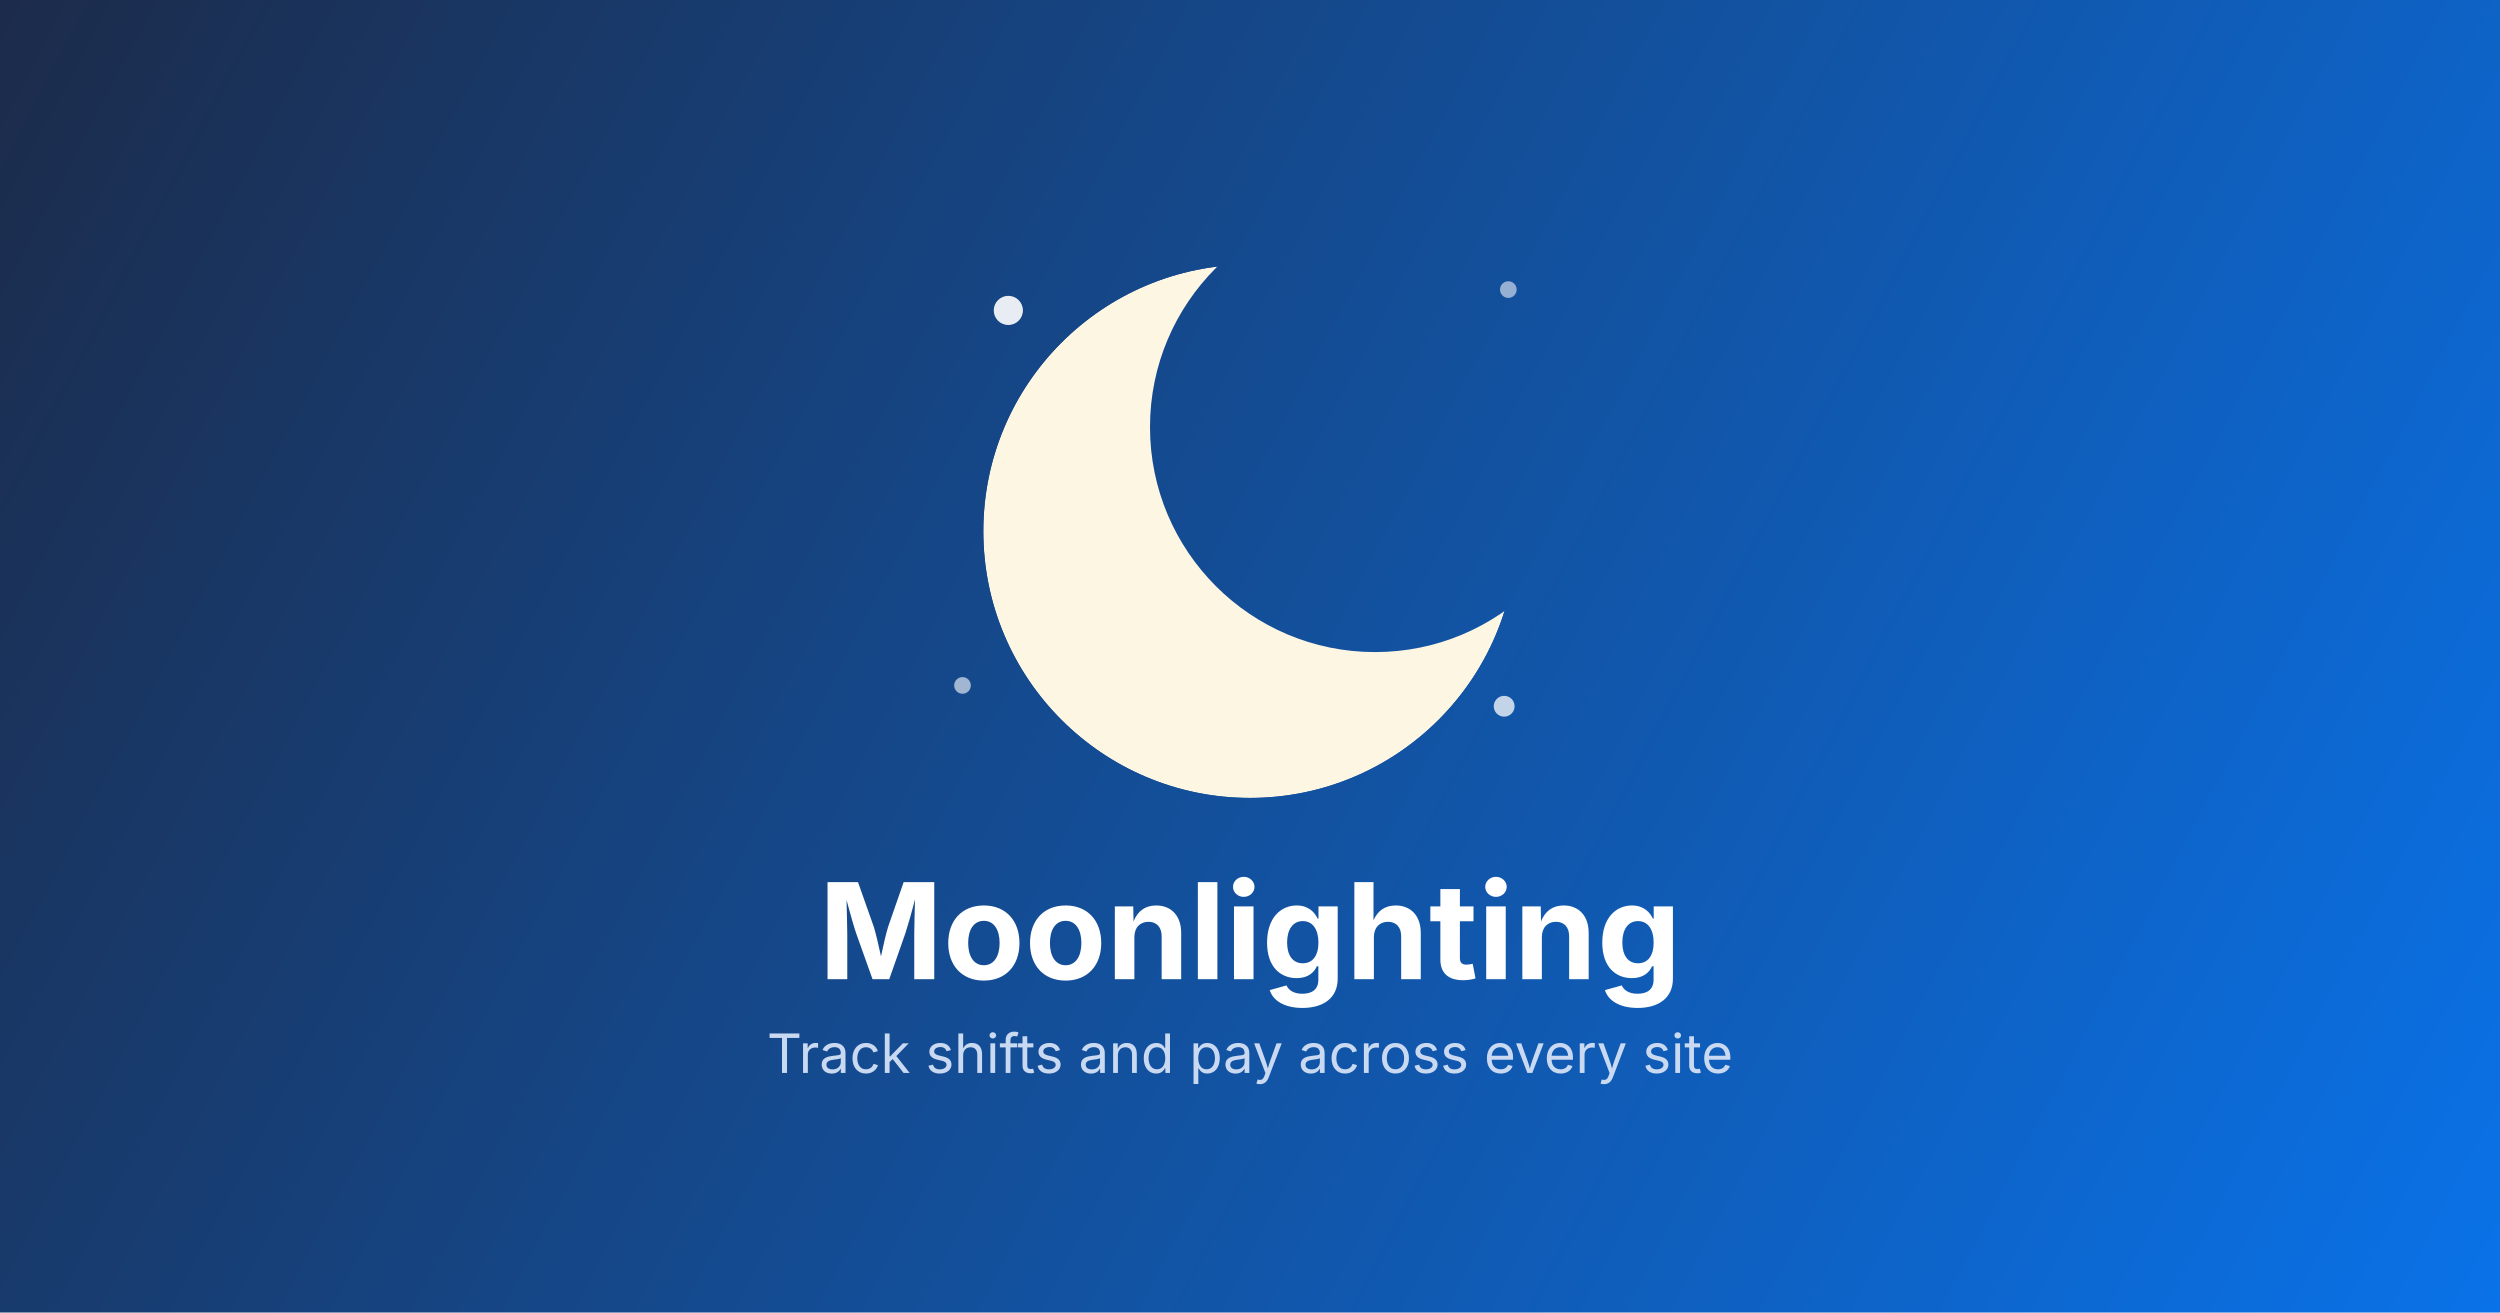
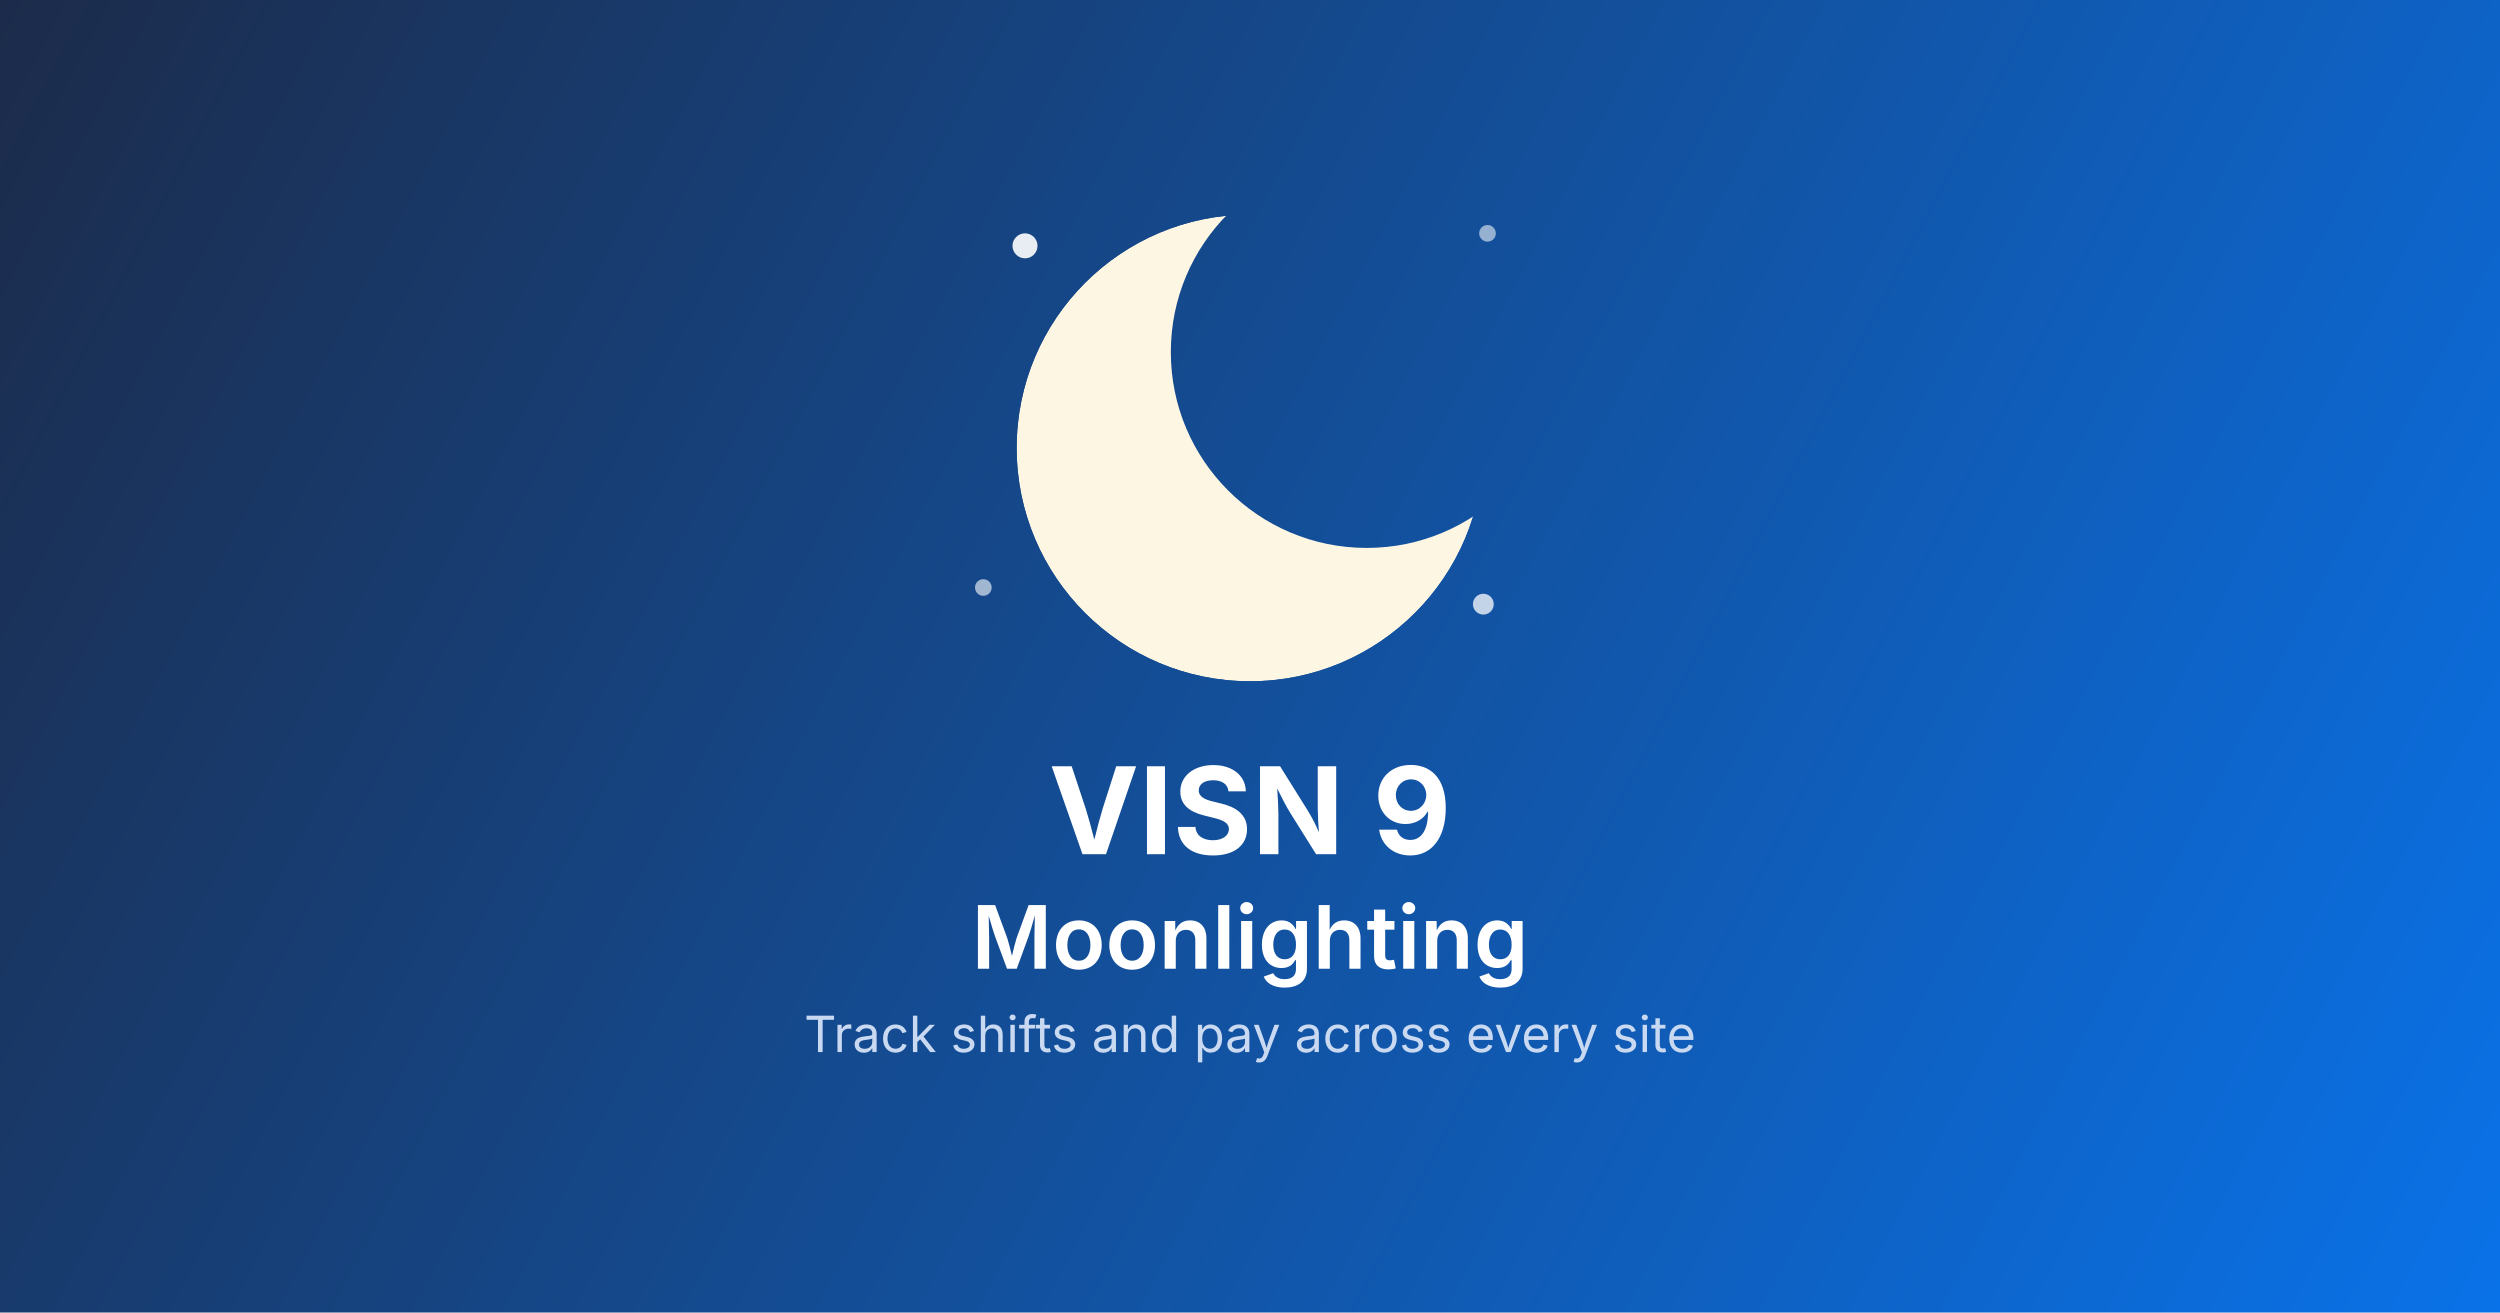
<svg xmlns="http://www.w3.org/2000/svg" viewBox="0 0 1200 630">
  <defs>
    <linearGradient id="bg" x1="0" y1="0" x2="1200" y2="630" gradientUnits="userSpaceOnUse">
      <stop offset="0" stop-color="#1c2b4a" />
      <stop offset="1" stop-color="#0a72e8" />
    </linearGradient>
    <mask id="crescent">
      <rect width="1200" height="630" fill="black" />
-       <circle cx="600" cy="255" r="128" fill="white" />
-       <circle cx="660" cy="205" r="108" fill="black" />
+       <circle cx="600" cy="215" r="112" fill="white" />
+       <circle cx="656" cy="169" r="94" fill="black" />
    </mask>
  </defs>
  <rect width="1200" height="630" fill="url(#bg)" />
-   <circle cx="600" cy="255" r="128" fill="#fdf6e3" mask="url(#crescent)" />
-   <circle cx="484" cy="149" r="7" fill="#ffffff" opacity="0.9" />
-   <circle cx="722" cy="339" r="5" fill="#ffffff" opacity="0.75" />
-   <circle cx="462" cy="329" r="4" fill="#ffffff" opacity="0.6" />
-   <circle cx="724" cy="139" r="4" fill="#ffffff" opacity="0.55" />
-   <text x="600" y="470" font-family="-apple-system, 'SF Pro Text', 'Helvetica Neue', sans-serif" font-size="64" font-weight="700" fill="#ffffff" text-anchor="middle">Moonlighting</text>
-   <text x="600" y="515" font-family="-apple-system, 'SF Pro Text', 'Helvetica Neue', sans-serif" font-size="26" fill="#c9d9f2" text-anchor="middle">Track shifts and pay across every site</text>
+   <circle cx="600" cy="215" r="112" fill="#fdf6e3" mask="url(#crescent)" />
+   <circle cx="492" cy="118" r="6" fill="#ffffff" opacity="0.9" />
+   <circle cx="712" cy="290" r="5" fill="#ffffff" opacity="0.75" />
+   <circle cx="472" cy="282" r="4" fill="#ffffff" opacity="0.6" />
+   <circle cx="714" cy="112" r="4" fill="#ffffff" opacity="0.55" />
+   <text x="600" y="410" font-family="-apple-system, 'SF Pro Text', 'Helvetica Neue', sans-serif" font-size="58" font-weight="700" fill="#ffffff" text-anchor="middle">VISN 9</text>
+   <text x="600" y="465" font-family="-apple-system, 'SF Pro Text', 'Helvetica Neue', sans-serif" font-size="42" font-weight="600" fill="#ffffff" text-anchor="middle">Moonlighting</text>
+   <text x="600" y="505" font-family="-apple-system, 'SF Pro Text', 'Helvetica Neue', sans-serif" font-size="24" fill="#c9d9f2" text-anchor="middle">Track shifts and pay across every site</text>
</svg>
